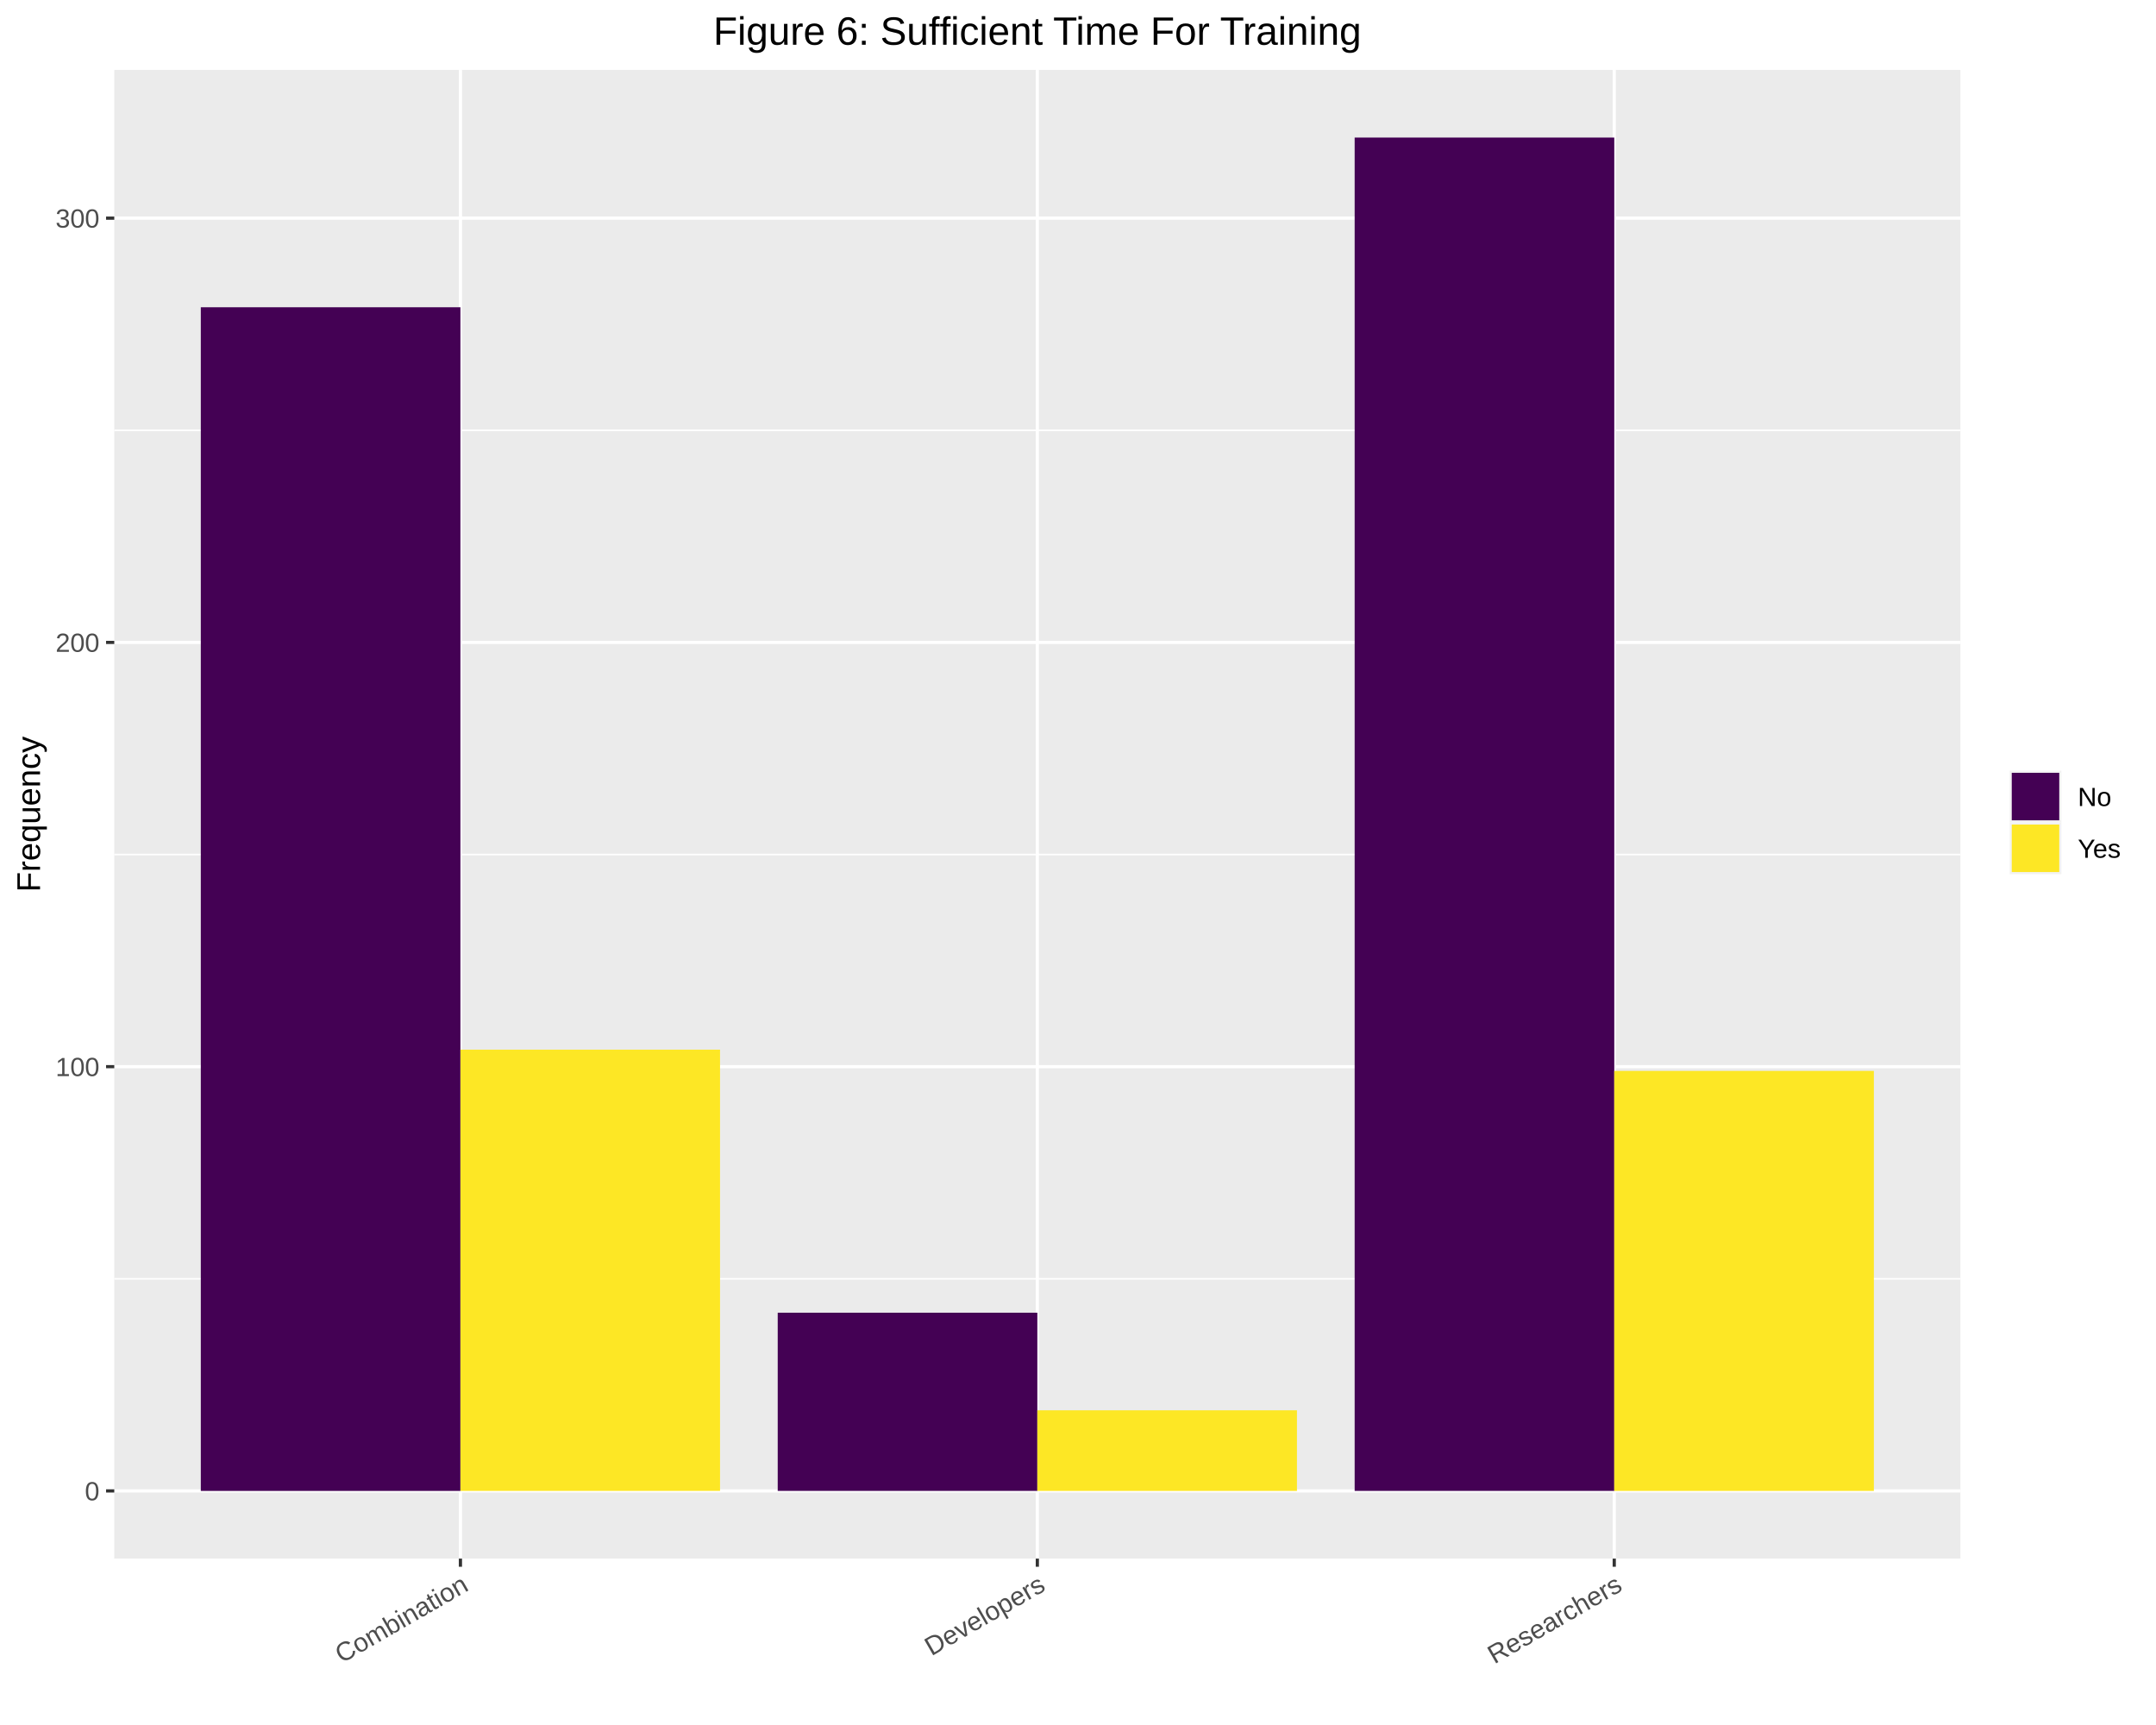
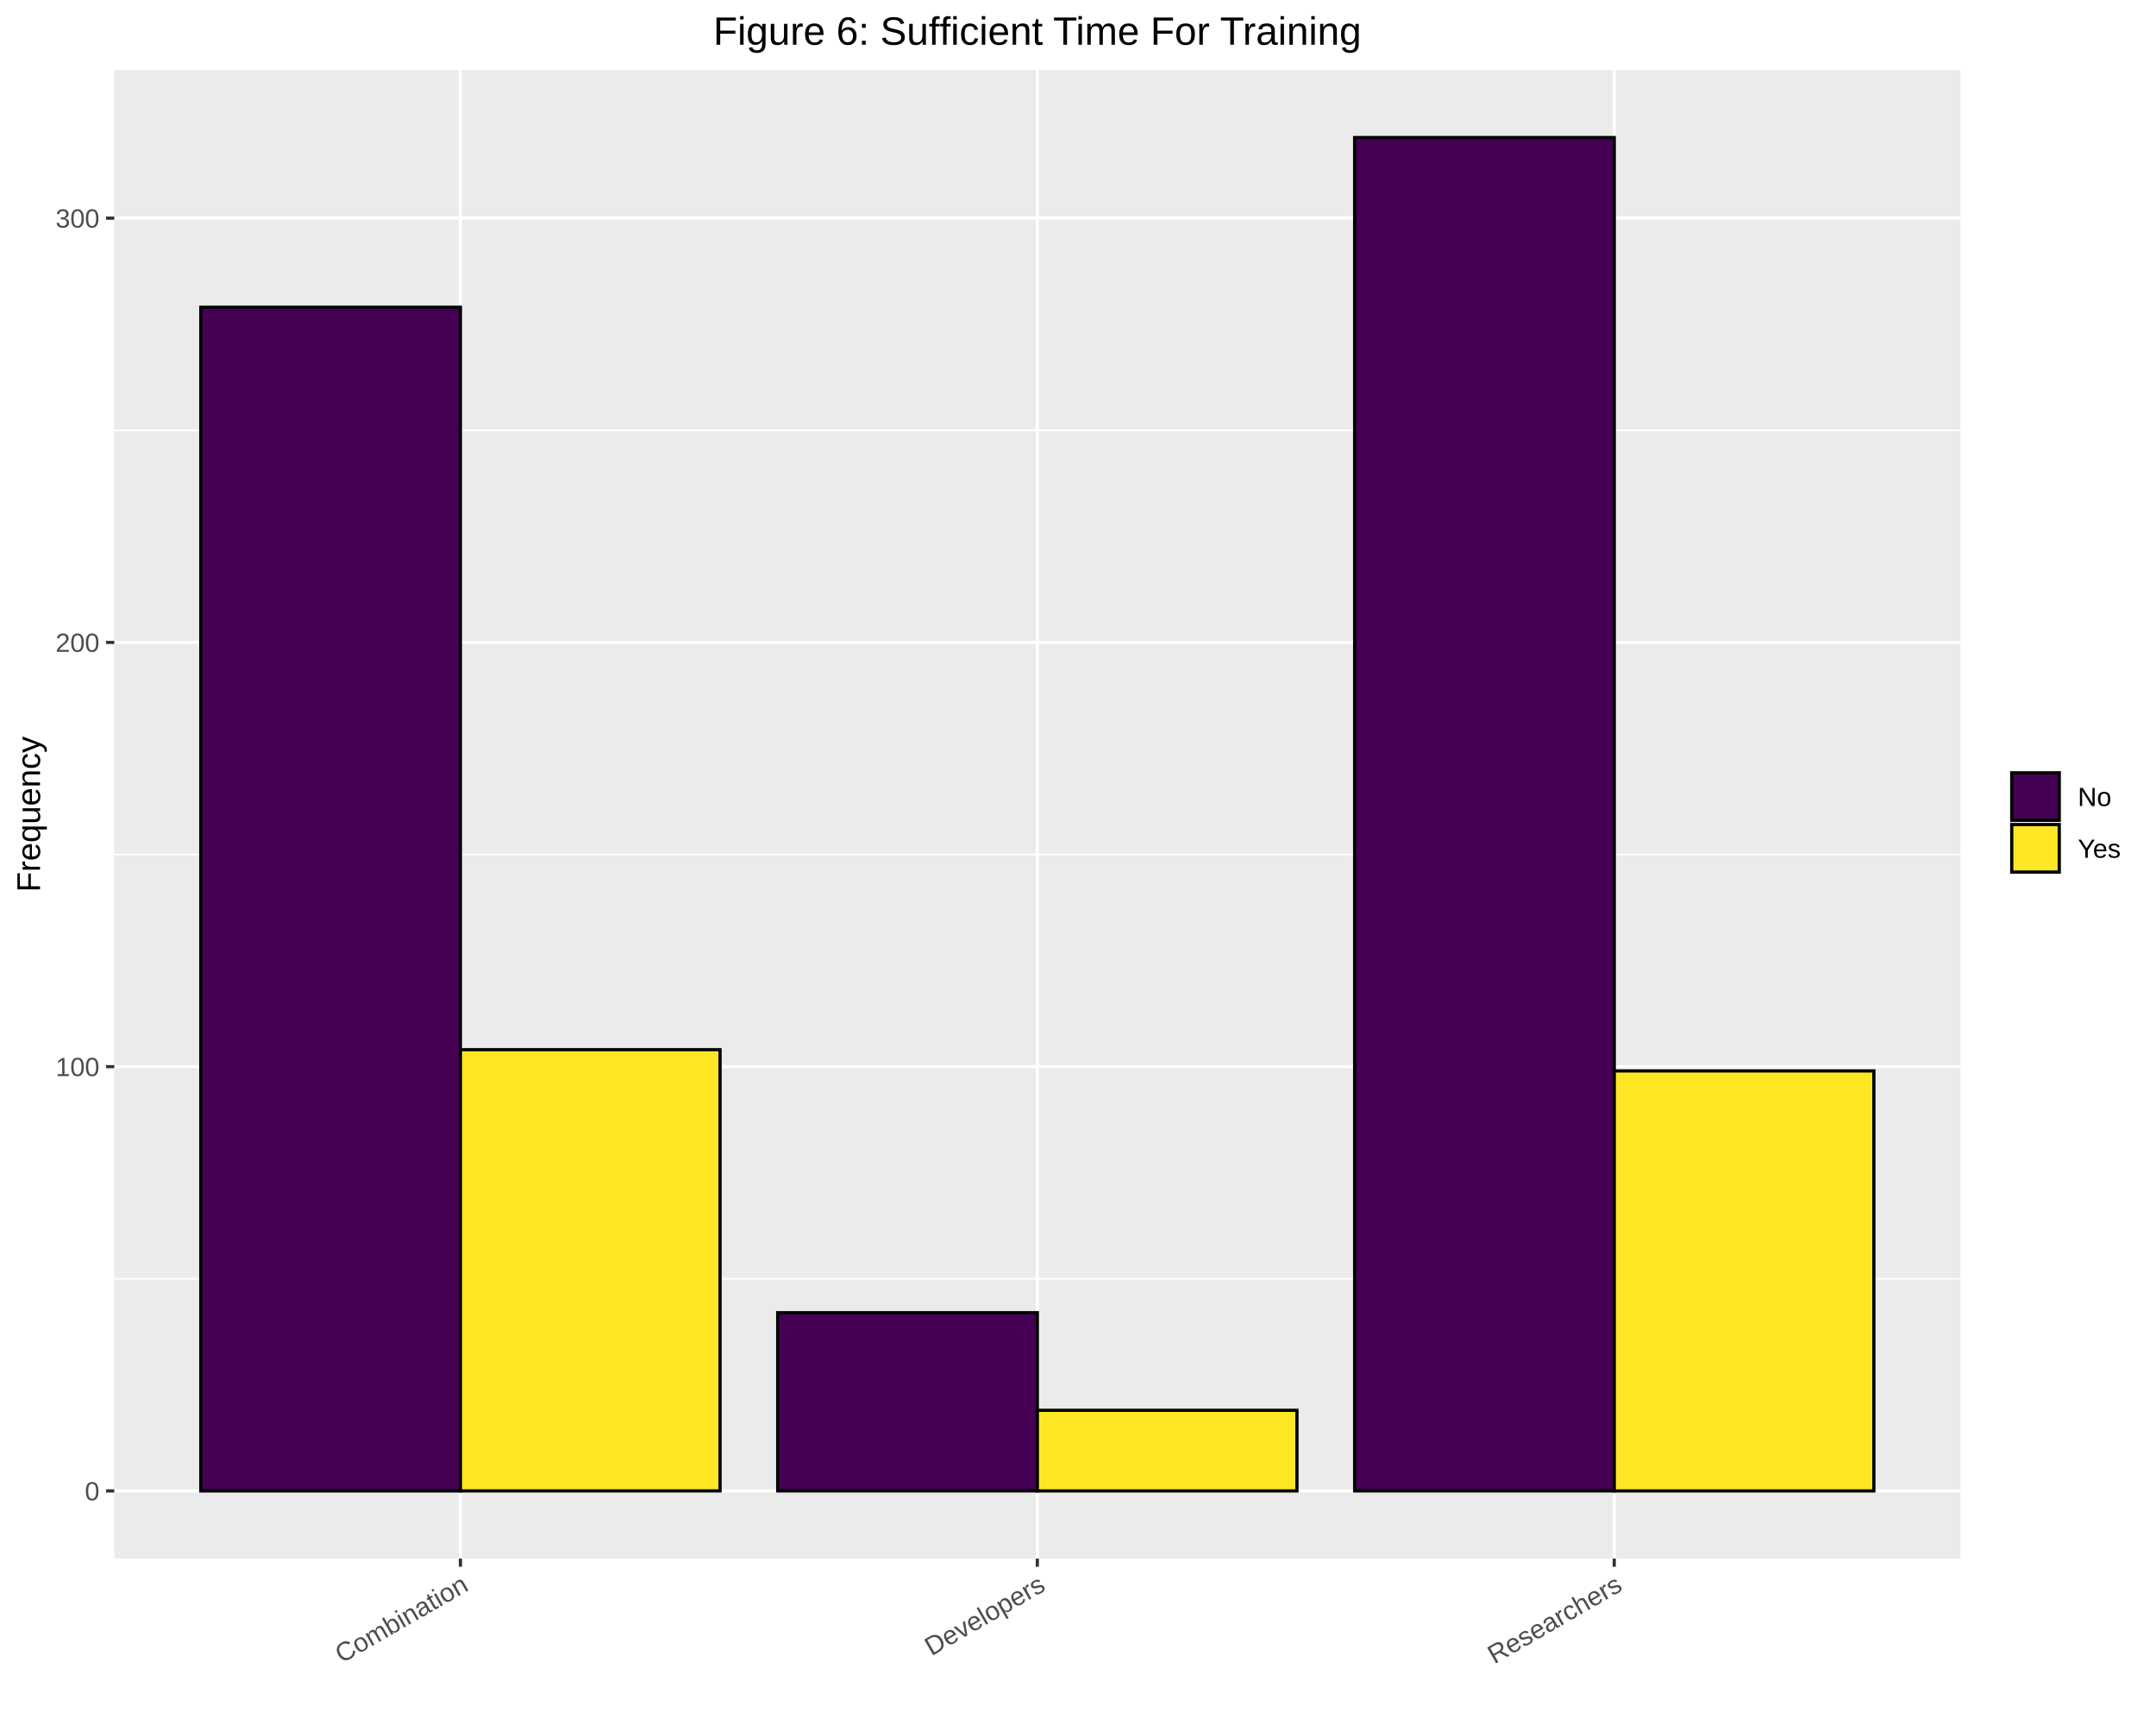
<svg xmlns="http://www.w3.org/2000/svg" class="svglite" width="720.00pt" height="576.00pt" viewBox="0 0 720.00 576.00">
  <defs>
    <style type="text/css">
    .svglite line, .svglite polyline, .svglite polygon, .svglite path, .svglite rect, .svglite circle {
      fill: none;
      stroke: #000000;
      stroke-linecap: round;
      stroke-linejoin: round;
      stroke-miterlimit: 10.00;
    }
    .svglite text {
      white-space: pre;
    }
  </style>
  </defs>
  <rect width="100%" height="100%" style="stroke: none; fill: #FFFFFF;" />
  <defs>
    <clipPath id="cpMC4wMHw3MjAuMDB8MC4wMHw1NzYuMDA=">
      <rect x="0.00" y="0.00" width="720.00" height="576.00" />
    </clipPath>
  </defs>
  <g clip-path="url(#cpMC4wMHw3MjAuMDB8MC4wMHw1NzYuMDA=)">
    <rect x="0.00" y="0.00" width="720.00" height="576.00" style="stroke-width: 1.07; stroke: #FFFFFF; fill: #FFFFFF;" />
  </g>
  <defs>
    <clipPath id="cpMzguMTZ8NjU0LjY4fDIzLjM0fDUyMC40Mw==">
      <rect x="38.16" y="23.34" width="616.52" height="497.09" />
    </clipPath>
  </defs>
  <g clip-path="url(#cpMzguMTZ8NjU0LjY4fDIzLjM0fDUyMC40Mw==)">
    <rect x="38.16" y="23.34" width="616.52" height="497.09" style="stroke-width: 1.07; stroke: none; fill: #EBEBEB;" />
    <polyline points="38.16,427.00 654.68,427.00 " style="stroke-width: 0.53; stroke: #FFFFFF; stroke-linecap: butt;" />
    <polyline points="38.16,285.34 654.68,285.34 " style="stroke-width: 0.53; stroke: #FFFFFF; stroke-linecap: butt;" />
    <polyline points="38.16,143.68 654.68,143.68 " style="stroke-width: 0.53; stroke: #FFFFFF; stroke-linecap: butt;" />
    <polyline points="38.16,497.83 654.68,497.83 " style="stroke-width: 1.07; stroke: #FFFFFF; stroke-linecap: butt;" />
    <polyline points="38.16,356.17 654.68,356.17 " style="stroke-width: 1.07; stroke: #FFFFFF; stroke-linecap: butt;" />
    <polyline points="38.16,214.51 654.68,214.51 " style="stroke-width: 1.07; stroke: #FFFFFF; stroke-linecap: butt;" />
    <polyline points="38.16,72.85 654.68,72.85 " style="stroke-width: 1.07; stroke: #FFFFFF; stroke-linecap: butt;" />
    <polyline points="153.76,520.43 153.76,23.34 " style="stroke-width: 1.07; stroke: #FFFFFF; stroke-linecap: butt;" />
    <polyline points="346.42,520.43 346.42,23.34 " style="stroke-width: 1.07; stroke: #FFFFFF; stroke-linecap: butt;" />
    <polyline points="539.08,520.43 539.08,23.34 " style="stroke-width: 1.07; stroke: #FFFFFF; stroke-linecap: butt;" />
-     <rect x="67.06" y="102.60" width="86.70" height="395.24" style="stroke-width: 1.07; stroke: none; stroke-linecap: square; stroke-linejoin: miter; fill: #440154;" />
-     <rect x="153.76" y="350.50" width="86.70" height="147.33" style="stroke-width: 1.07; stroke: none; stroke-linecap: square; stroke-linejoin: miter; fill: #FDE725;" />
-     <rect x="259.72" y="438.33" width="86.70" height="59.50" style="stroke-width: 1.07; stroke: none; stroke-linecap: square; stroke-linejoin: miter; fill: #440154;" />
-     <rect x="346.42" y="470.92" width="86.70" height="26.92" style="stroke-width: 1.07; stroke: none; stroke-linecap: square; stroke-linejoin: miter; fill: #FDE725;" />
-     <rect x="452.39" y="45.93" width="86.70" height="451.90" style="stroke-width: 1.07; stroke: none; stroke-linecap: square; stroke-linejoin: miter; fill: #440154;" />
-     <rect x="539.08" y="357.59" width="86.70" height="140.25" style="stroke-width: 1.07; stroke: none; stroke-linecap: square; stroke-linejoin: miter; fill: #FDE725;" />
+     <rect x="67.06" y="102.60" width="86.70" height="395.24" style="stroke-width: 1.07; stroke-linecap: square; stroke-linejoin: miter; fill: #440154;" />
+     <rect x="153.76" y="350.50" width="86.70" height="147.33" style="stroke-width: 1.07; stroke-linecap: square; stroke-linejoin: miter; fill: #FDE725;" />
+     <rect x="259.72" y="438.33" width="86.70" height="59.50" style="stroke-width: 1.07; stroke-linecap: square; stroke-linejoin: miter; fill: #440154;" />
+     <rect x="346.42" y="470.92" width="86.70" height="26.92" style="stroke-width: 1.07; stroke-linecap: square; stroke-linejoin: miter; fill: #FDE725;" />
+     <rect x="452.39" y="45.93" width="86.70" height="451.90" style="stroke-width: 1.07; stroke-linecap: square; stroke-linejoin: miter; fill: #440154;" />
+     <rect x="539.08" y="357.59" width="86.70" height="140.25" style="stroke-width: 1.07; stroke-linecap: square; stroke-linejoin: miter; fill: #FDE725;" />
  </g>
  <g clip-path="url(#cpMC4wMHw3MjAuMDB8MC4wMHw1NzYuMDA=)">
    <text x="33.23" y="500.99" text-anchor="end" style="font-size: 8.80px;fill: #4D4D4D; font-family: &quot;Arial&quot;;" textLength="4.90px" lengthAdjust="spacingAndGlyphs">0</text>
    <text x="33.23" y="359.32" text-anchor="end" style="font-size: 8.80px;fill: #4D4D4D; font-family: &quot;Arial&quot;;" textLength="14.69px" lengthAdjust="spacingAndGlyphs">100</text>
    <text x="33.23" y="217.66" text-anchor="end" style="font-size: 8.80px;fill: #4D4D4D; font-family: &quot;Arial&quot;;" textLength="14.69px" lengthAdjust="spacingAndGlyphs">200</text>
    <text x="33.23" y="76.00" text-anchor="end" style="font-size: 8.80px;fill: #4D4D4D; font-family: &quot;Arial&quot;;" textLength="14.69px" lengthAdjust="spacingAndGlyphs">300</text>
    <polyline points="35.42,497.83 38.16,497.83 " style="stroke-width: 1.07; stroke: #333333; stroke-linecap: butt;" />
    <polyline points="35.42,356.17 38.16,356.17 " style="stroke-width: 1.07; stroke: #333333; stroke-linecap: butt;" />
    <polyline points="35.42,214.51 38.16,214.51 " style="stroke-width: 1.07; stroke: #333333; stroke-linecap: butt;" />
    <polyline points="35.42,72.85 38.16,72.85 " style="stroke-width: 1.07; stroke: #333333; stroke-linecap: butt;" />
    <polyline points="153.76,523.17 153.76,520.43 " style="stroke-width: 1.07; stroke: #333333; stroke-linecap: butt;" />
    <polyline points="346.42,523.17 346.42,520.43 " style="stroke-width: 1.07; stroke: #333333; stroke-linecap: butt;" />
    <polyline points="539.08,523.17 539.08,520.43 " style="stroke-width: 1.07; stroke: #333333; stroke-linecap: butt;" />
    <text transform="translate(156.91,530.82) rotate(-30)" text-anchor="end" style="font-size: 8.80px;fill: #4D4D4D; font-family: &quot;Arial&quot;;" textLength="49.40px" lengthAdjust="spacingAndGlyphs">Combination</text>
    <text transform="translate(349.58,530.82) rotate(-30)" text-anchor="end" style="font-size: 8.80px;fill: #4D4D4D; font-family: &quot;Arial&quot;;" textLength="44.51px" lengthAdjust="spacingAndGlyphs">Developers</text>
    <text transform="translate(542.24,530.82) rotate(-30)" text-anchor="end" style="font-size: 8.80px;fill: #4D4D4D; font-family: &quot;Arial&quot;;" textLength="49.89px" lengthAdjust="spacingAndGlyphs">Researchers</text>
    <text transform="translate(13.37,271.88) rotate(-90)" text-anchor="middle" style="font-size: 11.00px; font-family: &quot;Arial&quot;;" textLength="51.98px" lengthAdjust="spacingAndGlyphs">Frequency</text>
    <rect x="665.64" y="246.38" width="48.88" height="51.00" style="stroke-width: 1.07; stroke: none; fill: #FFFFFF;" />
    <rect x="671.12" y="257.34" width="17.28" height="17.28" style="stroke-width: 1.07; stroke: none; fill: #F2F2F2;" />
-     <rect x="671.83" y="258.05" width="15.86" height="15.86" style="stroke-width: 1.07; stroke: none; stroke-linecap: square; stroke-linejoin: miter; fill: #440154;" />
+     <rect x="671.83" y="258.05" width="15.86" height="15.86" style="stroke-width: 1.07; stroke-linecap: square; stroke-linejoin: miter; fill: #440154;" />
    <rect x="671.12" y="274.62" width="17.28" height="17.28" style="stroke-width: 1.07; stroke: none; fill: #F2F2F2;" />
-     <rect x="671.83" y="275.33" width="15.86" height="15.86" style="stroke-width: 1.07; stroke: none; stroke-linecap: square; stroke-linejoin: miter; fill: #FDE725;" />
+     <rect x="671.83" y="275.33" width="15.86" height="15.86" style="stroke-width: 1.07; stroke-linecap: square; stroke-linejoin: miter; fill: #FDE725;" />
    <text x="693.88" y="269.14" style="font-size: 8.80px; font-family: &quot;Arial&quot;;" textLength="11.25px" lengthAdjust="spacingAndGlyphs">No</text>
    <text x="693.88" y="286.42" style="font-size: 8.80px; font-family: &quot;Arial&quot;;" textLength="15.16px" lengthAdjust="spacingAndGlyphs">Yes</text>
    <text x="346.42" y="14.94" text-anchor="middle" style="font-size: 13.20px; font-family: &quot;Arial&quot;;" textLength="217.73px" lengthAdjust="spacingAndGlyphs">Figure 6: Sufﬁcient Time For Training</text>
  </g>
</svg>
